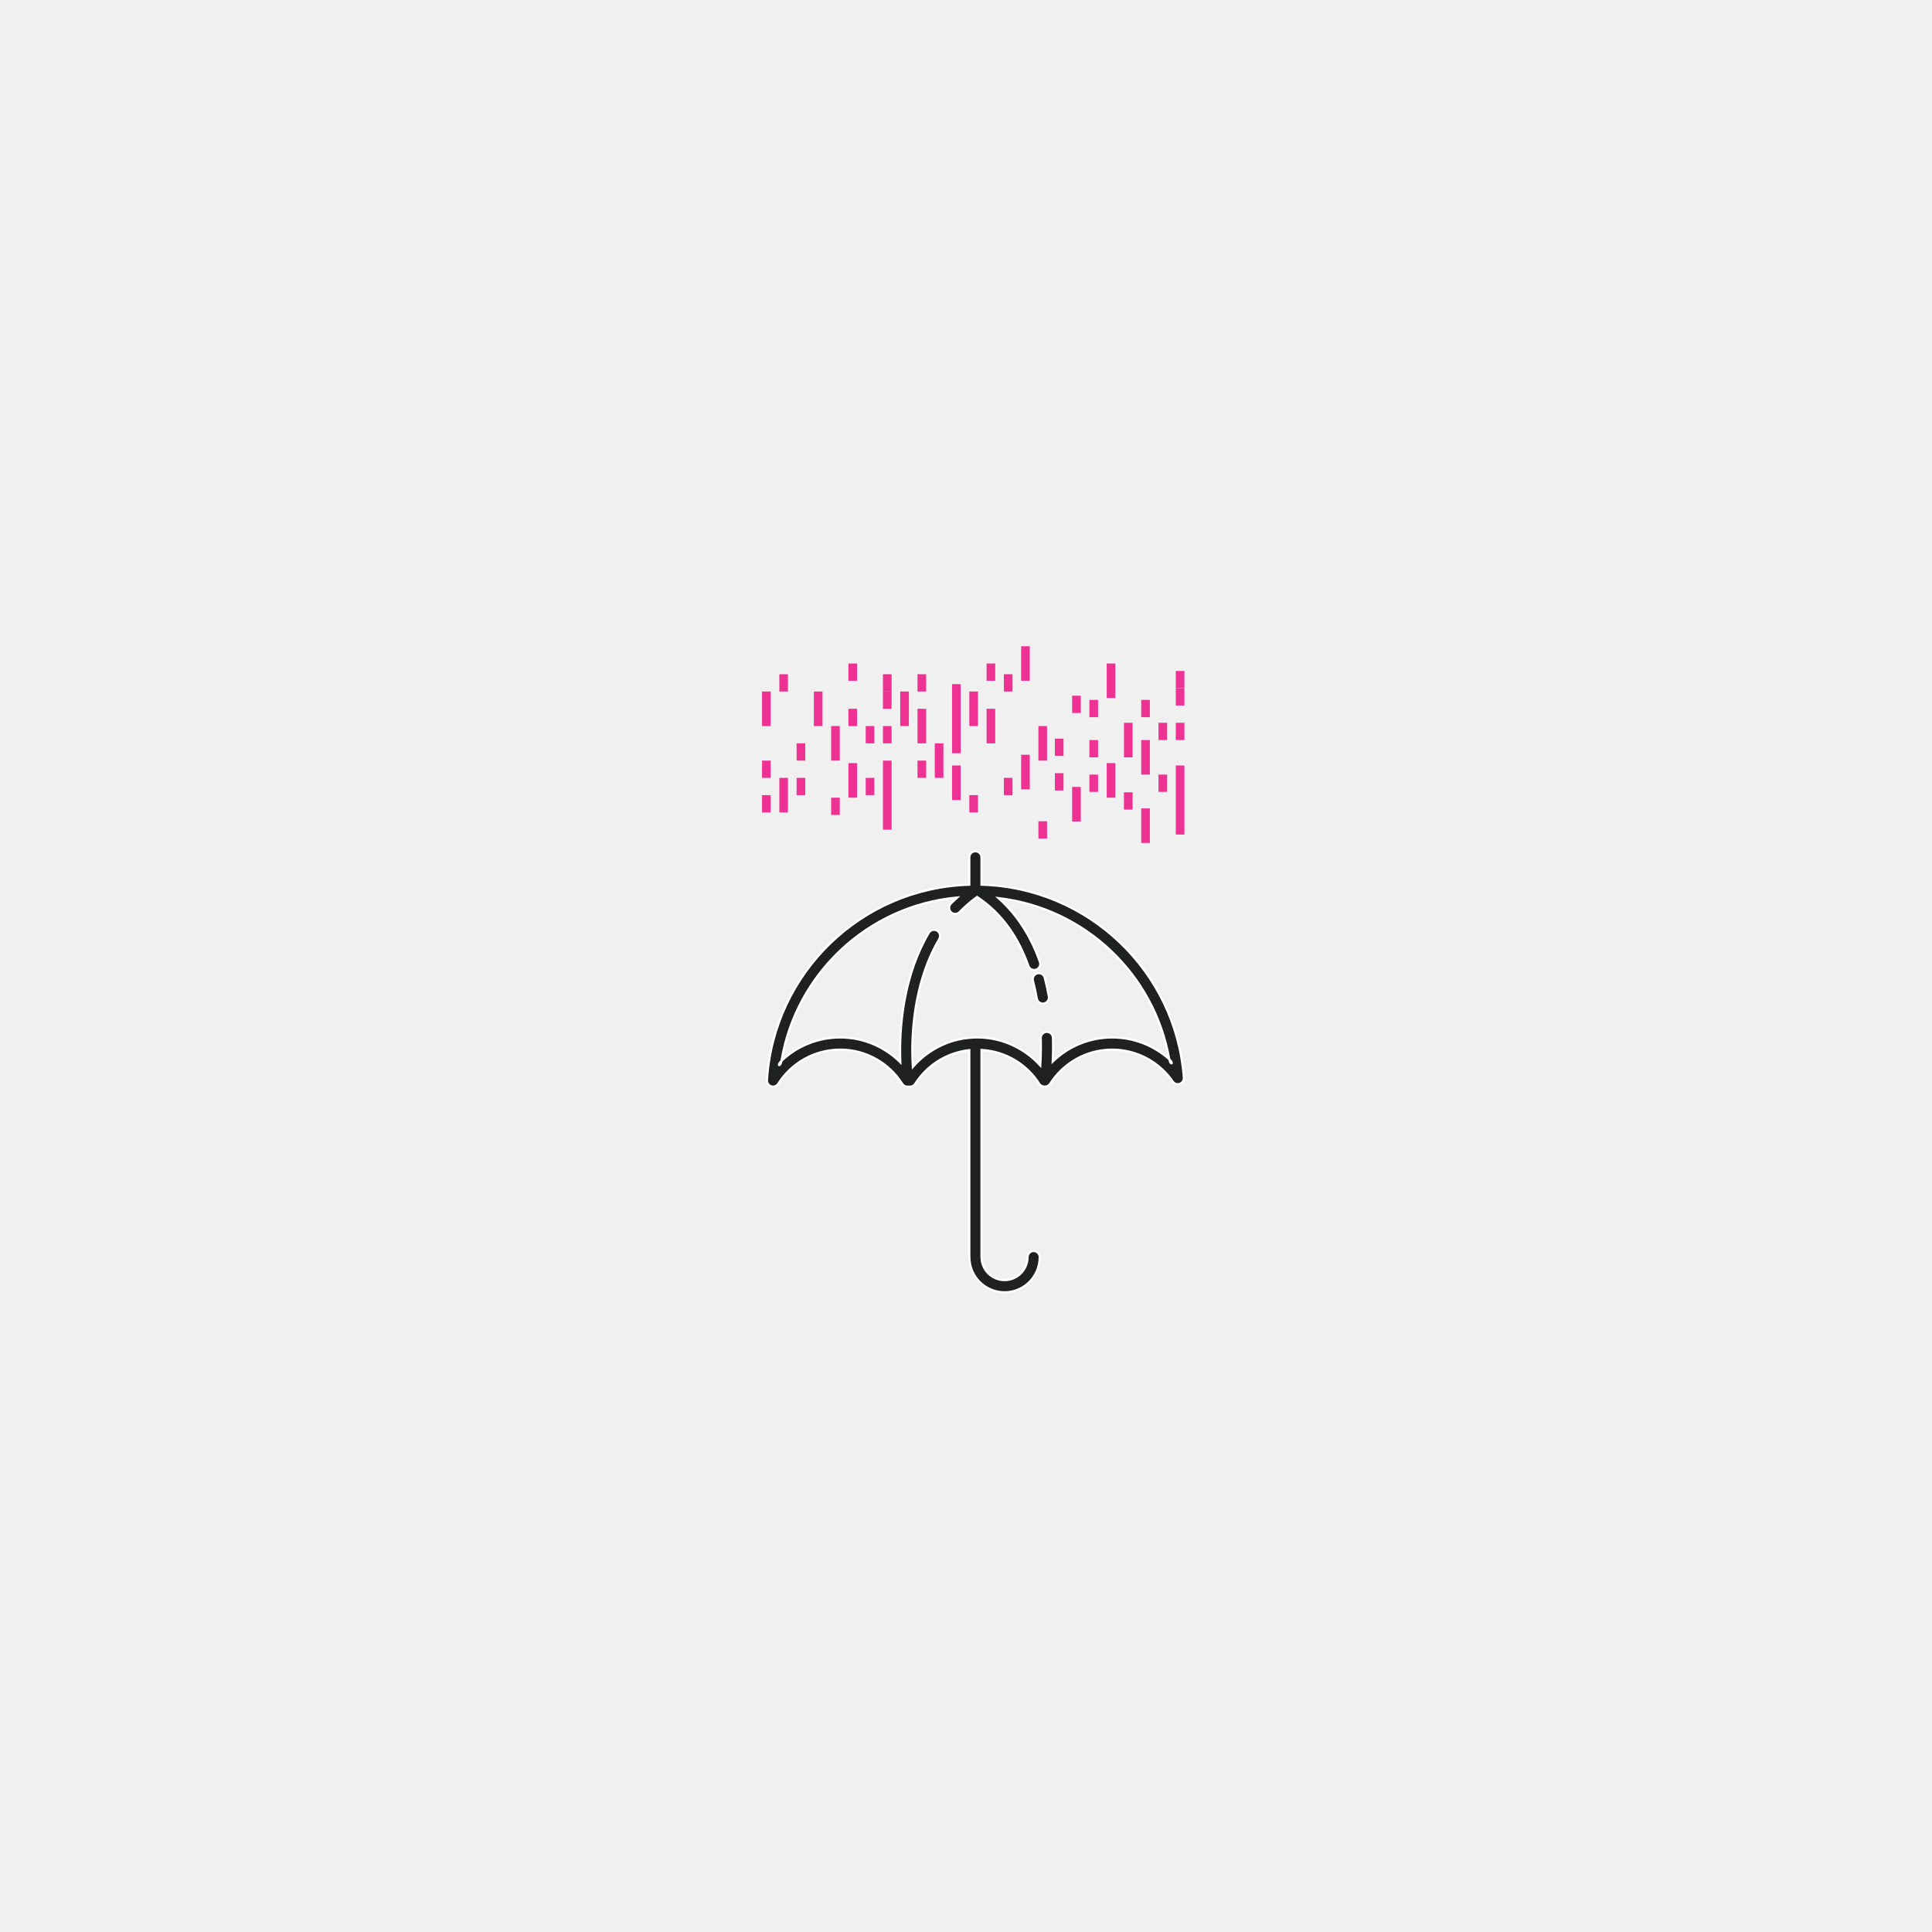
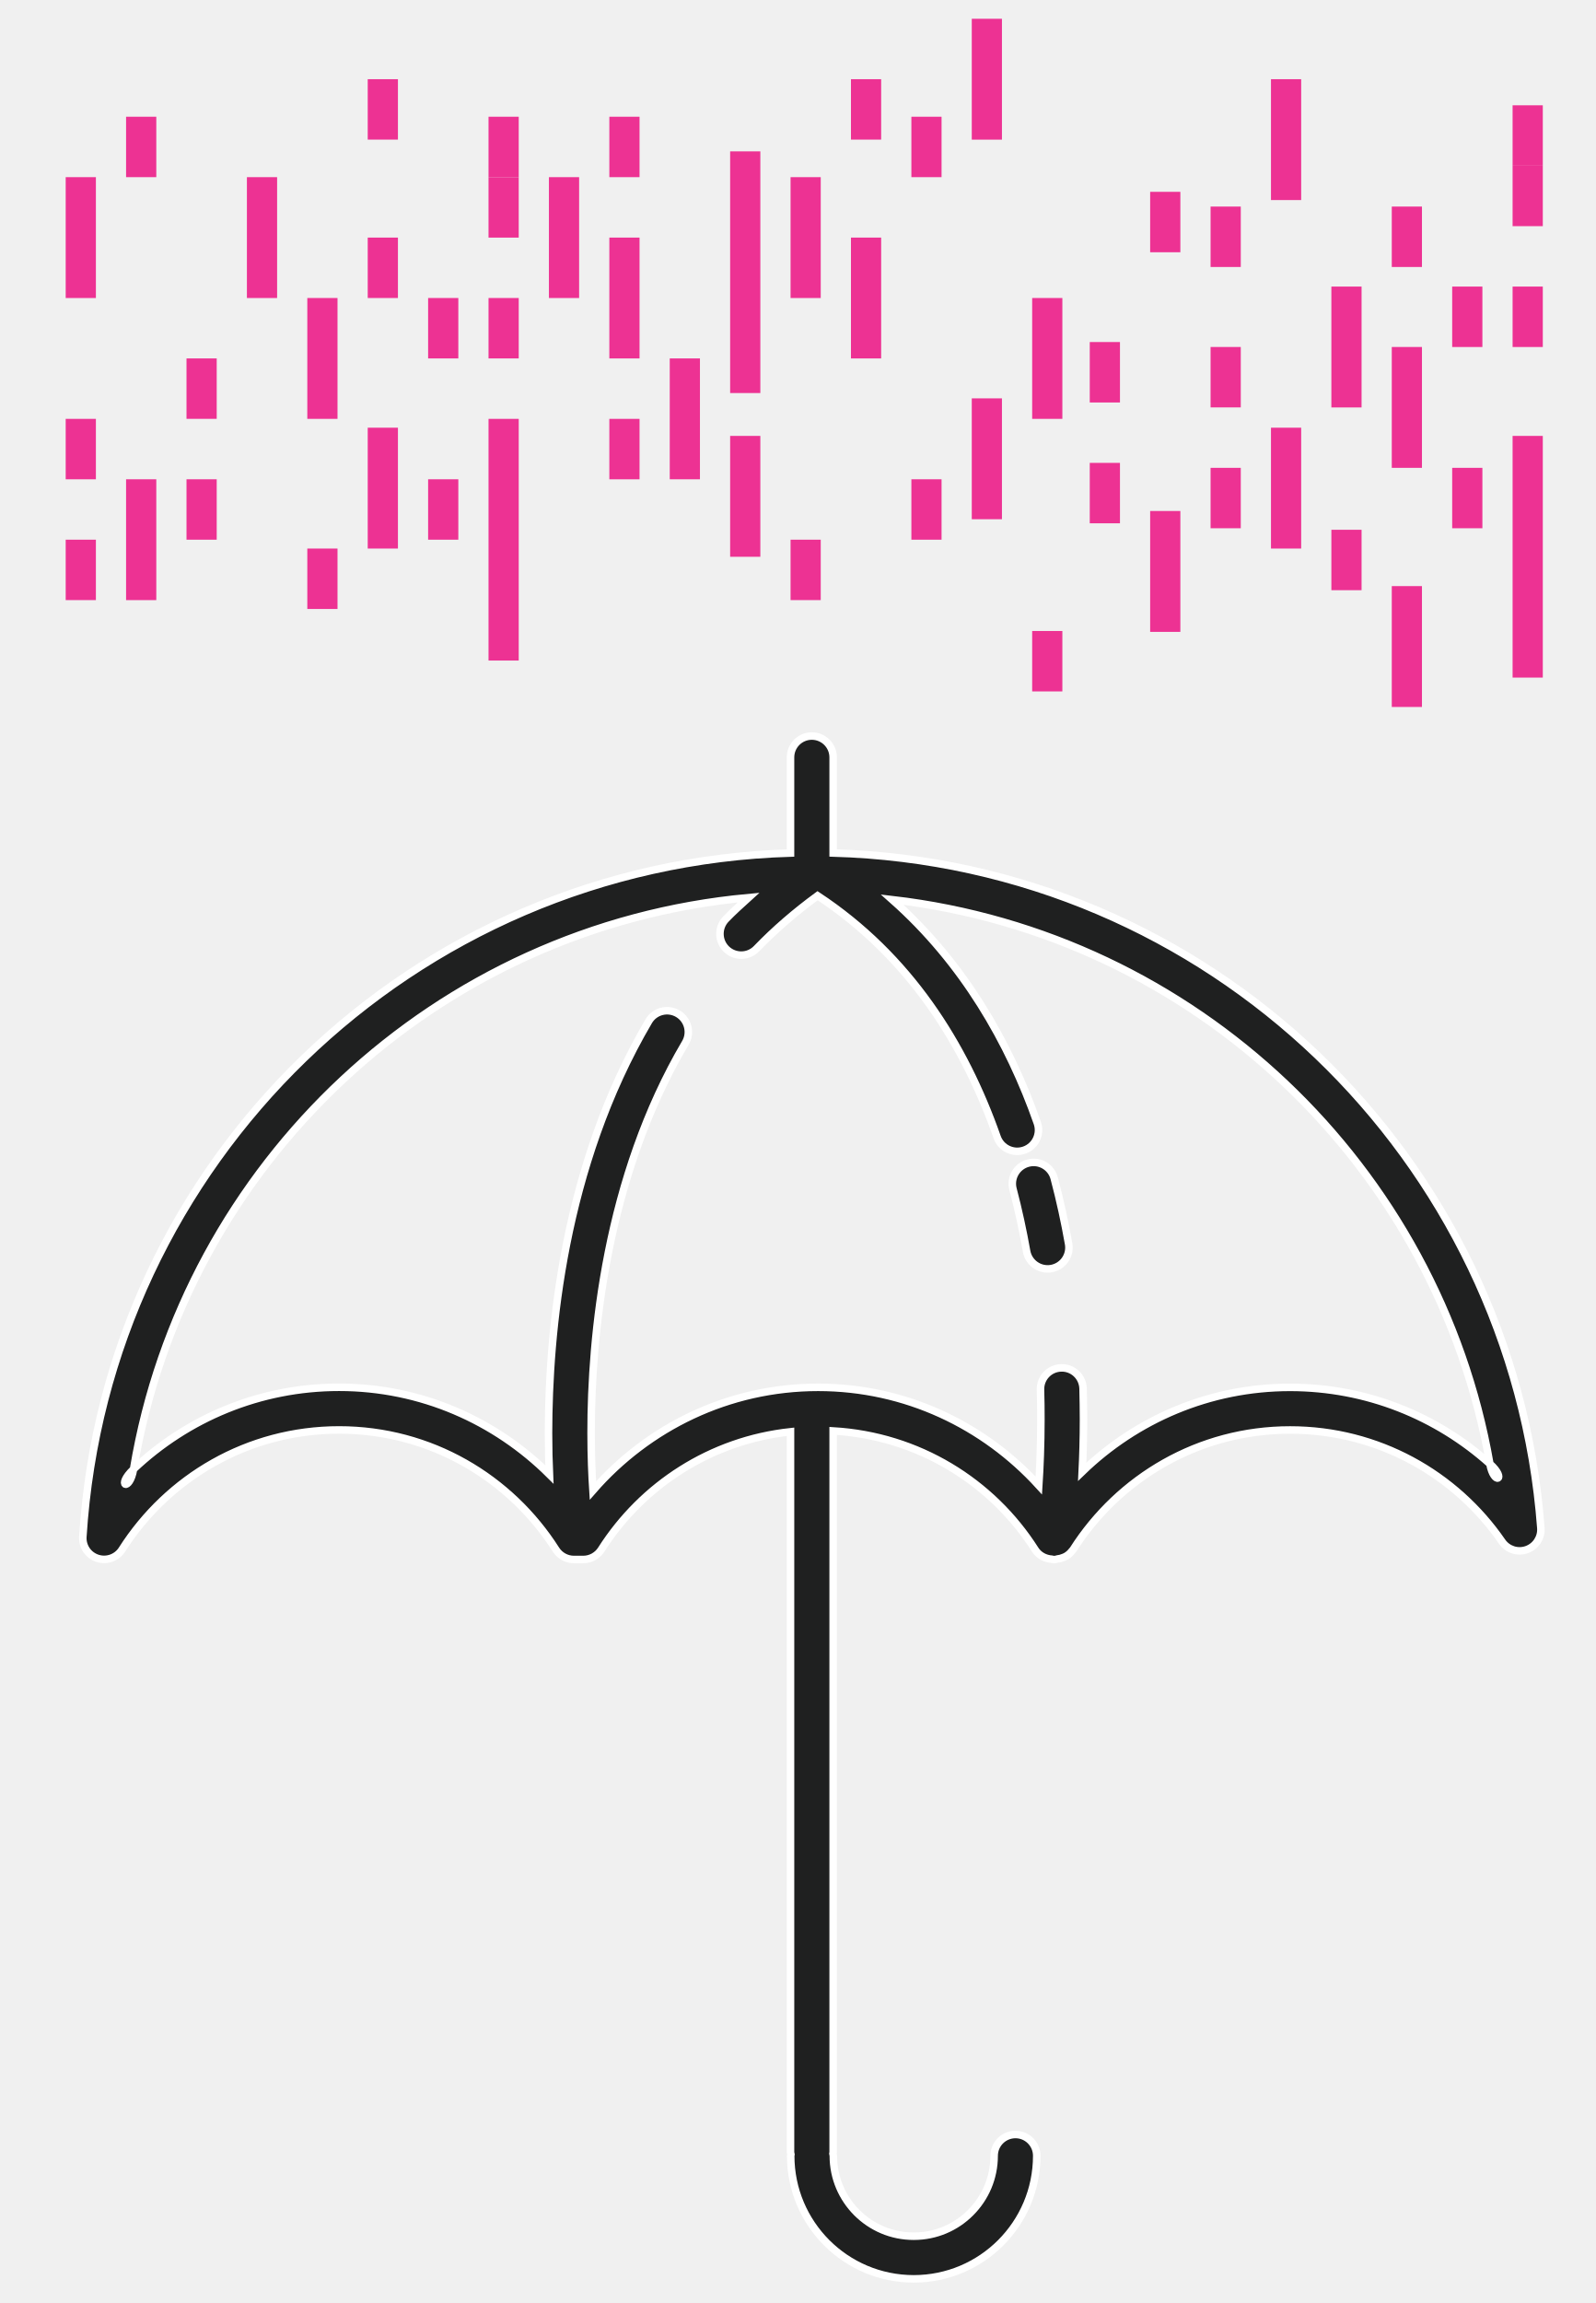
- <svg xmlns="http://www.w3.org/2000/svg" version="1.1" id="Layer_1" x="0px" y="0px" width="360px" height="360px" viewBox="0 0 360 360" enable-background="new 0 0 360 360" xml:space="preserve">
+ <svg xmlns="http://www.w3.org/2000/svg" version="1.1" id="Layer_1" x="0px" y="0px" width="85px" height="122.667px" viewBox="138.5 120.5 85 122.667" enable-background="new 138.5 120.5 85 122.667" xml:space="preserve">
  <g>
-     <path fill="#1F2020" d="M195.434,185.671c-0.204-1.147-0.456-2.317-0.768-3.494c-0.159-0.604-0.78-0.968-1.385-0.807   c-0.606,0.161-0.968,0.781-0.808,1.386c0.293,1.11,0.53,2.22,0.724,3.313c0.112,0.617,0.7,1.027,1.317,0.919   C195.132,186.878,195.543,186.289,195.434,185.671 M217.879,197.387C218.826,198.236,218.084,198.564,217.879,197.387   c-2.824-2.53-6.557-4.072-10.646-4.072c-4.309,0-8.207,1.721-11.076,4.495c0.041-0.825,0.069-1.758,0.069-2.789   c0-0.524-0.008-1.072-0.022-1.642c-0.018-0.627-0.541-1.121-1.168-1.102c-0.627,0.017-1.119,0.538-1.101,1.166   c0.017,0.547,0.022,1.074,0.022,1.577c0,1.361-0.049,2.554-0.112,3.521c-2.915-3.194-7.087-5.227-11.757-5.227   c-4.798,0-9.077,2.144-11.998,5.494c-0.051-0.774-0.097-1.809-0.097-3.056c-0.005-5.113,0.784-13.607,5.024-20.786   c0.318-0.54,0.138-1.236-0.402-1.553c-0.54-0.318-1.236-0.138-1.553,0.401c-4.558,7.755-5.332,16.604-5.338,21.938   c0,0.829,0.02,1.561,0.048,2.203c-2.879-2.857-6.826-4.642-11.206-4.642c-4.243,0-8.095,1.661-10.951,4.363   c-0.205,1.228-0.962,0.909,0,0c2.709-16.272,16.125-28.92,32.769-30.446c-0.414,0.375-0.829,0.749-1.209,1.144   c-0.435,0.452-0.42,1.17,0.029,1.604c0.452,0.435,1.17,0.422,1.605-0.029c0.97-1.008,2.06-1.946,3.252-2.819   c4.887,3.221,7.825,7.906,9.566,12.859c0.207,0.59,0.855,0.901,1.447,0.693c0.59-0.207,0.901-0.854,0.694-1.445   c-1.511-4.311-3.95-8.546-7.731-11.898C202.172,169.212,215.109,181.541,217.879,197.387 M182.888,164.852v-5.094   c0-0.627-0.509-1.135-1.136-1.135s-1.134,0.508-1.134,1.135v5.096c-20.144,0.595-36.449,16.444-37.704,36.42   c-0.032,0.515,0.288,0.988,0.781,1.148c0.493,0.159,1.031-0.034,1.308-0.47c2.438-3.828,6.695-6.369,11.563-6.369   c4.867,0,9.118,2.546,11.554,6.375c0.207,0.326,0.571,0.527,0.957,0.527h0.499c0.387,0,0.749-0.201,0.958-0.527   c2.186-3.437,5.841-5.822,10.084-6.279v38.377c0,0.042,0.02,0.078,0.025,0.119c-0.002,0.024-0.015,0.045-0.015,0.07   c0.002,3.62,2.935,6.553,6.555,6.555c3.621-0.002,6.552-2.935,6.554-6.555c0-0.627-0.508-1.134-1.134-1.134   c-0.627,0-1.135,0.507-1.135,1.134c-0.001,1.188-0.478,2.25-1.257,3.031c-0.776,0.776-1.842,1.254-3.028,1.254   c-1.188,0-2.251-0.478-3.03-1.254c-0.777-0.781-1.255-1.844-1.255-3.031c0-0.042-0.021-0.077-0.024-0.118   c0.002-0.025,0.015-0.046,0.015-0.071v-38.421c4.528,0.264,8.46,2.705,10.762,6.323c0.195,0.308,0.532,0.489,0.894,0.511   c0.002,0,0.004,0.001,0.004,0.001c0.002,0,0.002,0,0.002,0c0.021,0.001,0.037,0.016,0.058,0.016h0.106   c0.039,0,0.072-0.025,0.111-0.029c0.119-0.012,0.23-0.04,0.338-0.087c0.051-0.022,0.098-0.04,0.145-0.069   c0.13-0.081,0.24-0.183,0.33-0.309c0.009-0.015,0.025-0.02,0.033-0.033c2.438-3.831,6.695-6.375,11.562-6.375   c4.689,0,8.817,2.354,11.294,5.948c0.291,0.422,0.826,0.597,1.31,0.427c0.486-0.172,0.793-0.643,0.755-1.154   C219.113,181.038,202.892,165.421,182.888,164.852" />
-     <path fill="none" stroke="#FFFFFF" stroke-width="0.4" stroke-miterlimit="10" d="M195.434,185.671   c-0.204-1.147-0.456-2.317-0.768-3.494c-0.159-0.604-0.78-0.968-1.385-0.807c-0.606,0.161-0.968,0.781-0.808,1.386   c0.293,1.11,0.53,2.22,0.724,3.313c0.112,0.617,0.7,1.027,1.317,0.919C195.132,186.878,195.543,186.289,195.434,185.671z    M217.879,197.387C218.826,198.236,218.084,198.564,217.879,197.387c-2.824-2.53-6.557-4.072-10.646-4.072   c-4.309,0-8.207,1.721-11.076,4.495c0.041-0.825,0.069-1.758,0.069-2.789c0-0.524-0.008-1.072-0.022-1.642   c-0.018-0.627-0.541-1.121-1.168-1.102c-0.627,0.017-1.119,0.538-1.101,1.166c0.017,0.547,0.022,1.074,0.022,1.577   c0,1.361-0.049,2.554-0.112,3.521c-2.915-3.194-7.087-5.227-11.757-5.227c-4.798,0-9.077,2.144-11.998,5.494   c-0.051-0.774-0.097-1.809-0.097-3.056c-0.005-5.113,0.784-13.607,5.024-20.786c0.318-0.54,0.138-1.236-0.402-1.553   c-0.54-0.318-1.236-0.138-1.553,0.401c-4.558,7.755-5.332,16.604-5.338,21.938c0,0.829,0.02,1.561,0.048,2.203   c-2.879-2.857-6.826-4.642-11.206-4.642c-4.243,0-8.095,1.661-10.951,4.363c-0.205,1.228-0.962,0.909,0,0   c2.709-16.272,16.125-28.92,32.769-30.446c-0.414,0.375-0.829,0.749-1.209,1.144c-0.435,0.452-0.42,1.17,0.029,1.604   c0.452,0.435,1.17,0.422,1.605-0.029c0.97-1.008,2.06-1.946,3.252-2.819c4.887,3.221,7.825,7.906,9.566,12.859   c0.207,0.59,0.855,0.901,1.447,0.693c0.59-0.207,0.901-0.854,0.694-1.445c-1.511-4.311-3.95-8.546-7.731-11.898   C202.172,169.212,215.109,181.541,217.879,197.387z M182.888,164.852v-5.094c0-0.627-0.509-1.135-1.136-1.135   s-1.134,0.508-1.134,1.135v5.096c-20.144,0.595-36.449,16.444-37.704,36.42c-0.032,0.515,0.288,0.988,0.781,1.148   c0.493,0.159,1.031-0.034,1.308-0.47c2.438-3.828,6.695-6.369,11.563-6.369c4.867,0,9.118,2.546,11.554,6.375   c0.207,0.326,0.571,0.527,0.957,0.527h0.499c0.387,0,0.749-0.201,0.958-0.527c2.186-3.437,5.841-5.822,10.084-6.279v38.377   c0,0.042,0.02,0.078,0.025,0.119c-0.002,0.024-0.015,0.045-0.015,0.07c0.002,3.62,2.935,6.553,6.555,6.555   c3.621-0.002,6.552-2.935,6.554-6.555c0-0.627-0.508-1.134-1.134-1.134c-0.627,0-1.135,0.507-1.135,1.134   c-0.001,1.188-0.478,2.25-1.257,3.031c-0.776,0.776-1.842,1.254-3.028,1.254c-1.188,0-2.251-0.478-3.03-1.254   c-0.777-0.781-1.255-1.844-1.255-3.031c0-0.042-0.021-0.077-0.024-0.118c0.002-0.025,0.015-0.046,0.015-0.071v-38.421   c4.528,0.264,8.46,2.705,10.762,6.323c0.195,0.308,0.532,0.489,0.894,0.511c0.002,0,0.004,0.001,0.004,0.001   c0.002,0,0.002,0,0.002,0c0.021,0.001,0.037,0.016,0.058,0.016h0.106c0.039,0,0.072-0.025,0.111-0.029   c0.119-0.012,0.23-0.04,0.338-0.087c0.051-0.022,0.098-0.04,0.145-0.069c0.13-0.081,0.24-0.183,0.33-0.309   c0.009-0.015,0.025-0.02,0.033-0.033c2.438-3.831,6.695-6.375,11.562-6.375c4.689,0,8.817,2.354,11.294,5.948   c0.291,0.422,0.826,0.597,1.31,0.427c0.486-0.172,0.793-0.643,0.755-1.154C219.113,181.038,202.892,165.421,182.888,164.852z" />
+     <path fill="#1F2020" d="M195.434,186.753c-0.203-1.147-0.455-2.317-0.768-3.494c-0.159-0.604-0.779-0.968-1.385-0.807   c-0.606,0.161-0.969,0.78-0.809,1.386c0.293,1.11,0.53,2.221,0.725,3.312c0.111,0.617,0.699,1.027,1.316,0.92   C195.132,187.96,195.543,187.371,195.434,186.753 M217.879,198.469C218.826,199.318,218.084,199.646,217.879,198.469   c-2.824-2.529-6.557-4.072-10.646-4.072c-4.309,0-8.207,1.722-11.075,4.496c0.041-0.826,0.069-1.759,0.069-2.789   c0-0.524-0.009-1.072-0.022-1.643c-0.019-0.627-0.541-1.121-1.168-1.102c-0.627,0.017-1.119,0.537-1.101,1.166   c0.017,0.547,0.021,1.074,0.021,1.576c0,1.361-0.049,2.555-0.111,3.521c-2.916-3.193-7.088-5.227-11.758-5.227   c-4.798,0-9.077,2.144-11.998,5.494c-0.051-0.774-0.097-1.81-0.097-3.057c-0.005-5.113,0.784-13.607,5.024-20.786   c0.318-0.54,0.138-1.236-0.402-1.553c-0.54-0.318-1.236-0.138-1.553,0.401c-4.558,7.754-5.332,16.604-5.338,21.938   c0,0.829,0.02,1.561,0.048,2.203c-2.879-2.857-6.826-4.643-11.206-4.643c-4.243,0-8.095,1.662-10.951,4.363   c-0.205,1.229-0.962,0.909,0,0c2.709-16.271,16.125-28.92,32.769-30.446c-0.414,0.375-0.829,0.749-1.209,1.144   c-0.435,0.452-0.42,1.17,0.029,1.604c0.452,0.435,1.17,0.422,1.605-0.029c0.97-1.008,2.06-1.946,3.251-2.819   c4.888,3.221,7.826,7.906,9.566,12.858c0.207,0.591,0.855,0.902,1.447,0.693c0.59-0.207,0.9-0.854,0.693-1.445   c-1.511-4.311-3.949-8.545-7.73-11.897C202.172,170.294,215.109,182.623,217.879,198.469 M182.889,165.934v-5.094   c0-0.627-0.51-1.135-1.137-1.135s-1.134,0.508-1.134,1.135v5.096c-20.144,0.595-36.449,16.444-37.704,36.419   c-0.032,0.516,0.288,0.988,0.781,1.148c0.493,0.159,1.031-0.033,1.308-0.47c2.438-3.828,6.695-6.369,11.563-6.369   c4.867,0,9.118,2.546,11.554,6.375c0.207,0.326,0.571,0.526,0.957,0.526h0.499c0.387,0,0.749-0.2,0.958-0.526   c2.186-3.437,5.841-5.822,10.084-6.278v38.377c0,0.041,0.021,0.077,0.024,0.118c-0.002,0.024-0.015,0.045-0.015,0.07   c0.002,3.62,2.935,6.553,6.556,6.555c3.621-0.002,6.551-2.935,6.553-6.555c0-0.627-0.508-1.134-1.133-1.134   c-0.627,0-1.136,0.507-1.136,1.134c-0.001,1.188-0.478,2.25-1.257,3.03c-0.775,0.776-1.842,1.254-3.027,1.254   c-1.188,0-2.252-0.478-3.031-1.254c-0.776-0.78-1.254-1.844-1.254-3.03c0-0.042-0.021-0.077-0.024-0.118   c0.002-0.025,0.015-0.046,0.015-0.07v-38.422c4.528,0.264,8.461,2.705,10.762,6.323c0.195,0.308,0.533,0.489,0.895,0.511   c0.002,0,0.004,0.002,0.004,0.002c0.002,0,0.002,0,0.002,0c0.021,0,0.037,0.016,0.059,0.016h0.105c0.039,0,0.072-0.025,0.111-0.029   c0.119-0.012,0.23-0.04,0.338-0.087c0.051-0.022,0.098-0.04,0.145-0.069c0.131-0.08,0.24-0.183,0.33-0.309   c0.01-0.016,0.025-0.02,0.033-0.033c2.438-3.831,6.695-6.375,11.562-6.375c4.688,0,8.816,2.354,11.293,5.948   c0.291,0.422,0.826,0.597,1.311,0.427c0.486-0.172,0.793-0.643,0.755-1.154C219.113,182.12,202.893,166.503,182.889,165.934" />
+     <path fill="none" stroke="#FFFFFF" stroke-width="0.4" stroke-miterlimit="10" d="M195.434,186.753   c-0.203-1.147-0.455-2.317-0.768-3.494c-0.159-0.604-0.779-0.968-1.385-0.807c-0.606,0.161-0.969,0.78-0.809,1.386   c0.293,1.11,0.53,2.221,0.725,3.312c0.111,0.617,0.699,1.027,1.316,0.92C195.132,187.96,195.543,187.371,195.434,186.753z    M217.879,198.469C218.826,199.318,218.084,199.646,217.879,198.469c-2.824-2.529-6.557-4.072-10.646-4.072   c-4.309,0-8.207,1.722-11.075,4.496c0.041-0.826,0.069-1.759,0.069-2.789c0-0.524-0.009-1.072-0.022-1.643   c-0.019-0.627-0.541-1.121-1.168-1.102c-0.627,0.017-1.119,0.537-1.101,1.166c0.017,0.547,0.021,1.074,0.021,1.576   c0,1.361-0.049,2.555-0.111,3.521c-2.916-3.193-7.088-5.227-11.758-5.227c-4.798,0-9.077,2.144-11.998,5.494   c-0.051-0.774-0.097-1.81-0.097-3.057c-0.005-5.113,0.784-13.607,5.024-20.786c0.318-0.54,0.138-1.236-0.402-1.553   c-0.54-0.318-1.236-0.138-1.553,0.401c-4.558,7.754-5.332,16.604-5.338,21.938c0,0.829,0.02,1.561,0.048,2.203   c-2.879-2.857-6.826-4.643-11.206-4.643c-4.243,0-8.095,1.662-10.951,4.363c-0.205,1.229-0.962,0.909,0,0   c2.709-16.271,16.125-28.92,32.769-30.446c-0.414,0.375-0.829,0.749-1.209,1.144c-0.435,0.452-0.42,1.17,0.029,1.604   c0.452,0.435,1.17,0.422,1.605-0.029c0.97-1.008,2.06-1.946,3.251-2.819c4.888,3.221,7.826,7.906,9.566,12.858   c0.207,0.591,0.855,0.902,1.447,0.693c0.59-0.207,0.9-0.854,0.693-1.445c-1.511-4.311-3.949-8.545-7.73-11.897   C202.172,170.294,215.109,182.623,217.879,198.469z M182.889,165.934v-5.094c0-0.627-0.51-1.135-1.137-1.135   s-1.134,0.508-1.134,1.135v5.096c-20.144,0.595-36.449,16.444-37.704,36.419c-0.032,0.516,0.288,0.988,0.781,1.148   c0.493,0.159,1.031-0.033,1.308-0.47c2.438-3.828,6.695-6.369,11.563-6.369c4.867,0,9.118,2.546,11.554,6.375   c0.207,0.326,0.571,0.526,0.957,0.526h0.499c0.387,0,0.749-0.2,0.958-0.526c2.186-3.437,5.841-5.822,10.084-6.278v38.377   c0,0.041,0.021,0.077,0.024,0.118c-0.002,0.024-0.015,0.045-0.015,0.07c0.002,3.62,2.935,6.553,6.556,6.555   c3.621-0.002,6.551-2.935,6.553-6.555c0-0.627-0.508-1.134-1.133-1.134c-0.627,0-1.136,0.507-1.136,1.134   c-0.001,1.188-0.478,2.25-1.257,3.03c-0.775,0.776-1.842,1.254-3.027,1.254c-1.188,0-2.252-0.478-3.031-1.254   c-0.776-0.78-1.254-1.844-1.254-3.03c0-0.042-0.021-0.077-0.024-0.118c0.002-0.025,0.015-0.046,0.015-0.07v-38.422   c4.528,0.264,8.461,2.705,10.762,6.323c0.195,0.308,0.533,0.489,0.895,0.511c0.002,0,0.004,0.002,0.004,0.002   c0.002,0,0.002,0,0.002,0c0.021,0,0.037,0.016,0.059,0.016h0.105c0.039,0,0.072-0.025,0.111-0.029   c0.119-0.012,0.23-0.04,0.338-0.087c0.051-0.022,0.098-0.04,0.145-0.069c0.131-0.08,0.24-0.183,0.33-0.309   c0.01-0.016,0.025-0.02,0.033-0.033c2.438-3.831,6.695-6.375,11.562-6.375c4.688,0,8.816,2.354,11.293,5.948   c0.291,0.422,0.826,0.597,1.311,0.427c0.486-0.172,0.793-0.643,0.755-1.154C219.113,182.12,202.893,166.503,182.889,165.934z" />
  </g>
-   <rect x="164.528" y="135.291" fill="#ED3293" width="1.609" height="3.218" />
-   <rect x="145.218" y="144.946" fill="#ED3293" width="1.609" height="6.437" />
-   <rect x="154.873" y="148.636" fill="#ED3293" width="1.609" height="3.218" />
-   <rect x="158.092" y="142.199" fill="#ED3293" width="1.609" height="6.437" />
-   <rect x="161.31" y="144.946" fill="#ED3293" width="1.609" height="3.218" />
-   <rect x="167.746" y="128.854" fill="#ED3293" width="1.609" height="6.438" />
-   <rect x="154.873" y="135.291" fill="#ED3293" width="1.609" height="6.437" />
-   <rect x="148.437" y="138.509" fill="#ED3293" width="1.609" height="3.218" />
-   <rect x="148.437" y="144.946" fill="#ED3293" width="1.609" height="3.218" />
-   <rect x="142" y="141.728" fill="#ED3293" width="1.609" height="3.219" />
-   <rect x="142" y="148.164" fill="#ED3293" width="1.609" height="3.218" />
-   <rect x="161.31" y="135.291" fill="#ED3293" width="1.609" height="3.218" />
-   <rect x="164.528" y="128.854" fill="#ED3293" width="1.609" height="3.22" />
-   <rect x="164.528" y="141.728" fill="#ED3293" width="1.609" height="12.873" />
-   <rect x="170.965" y="141.728" fill="#ED3293" width="1.609" height="3.22" />
-   <rect x="170.965" y="132.073" fill="#ED3293" width="1.609" height="6.437" />
-   <rect x="170.965" y="125.636" fill="#ED3293" width="1.609" height="3.218" />
-   <rect x="164.528" y="125.636" fill="#ED3293" width="1.609" height="3.218" />
-   <rect x="158.092" y="123.636" fill="#ED3293" width="1.609" height="3.218" />
-   <rect x="151.655" y="128.854" fill="#ED3293" width="1.609" height="6.438" />
-   <rect x="158.092" y="132.073" fill="#ED3293" width="1.609" height="3.218" />
-   <rect x="142" y="128.854" fill="#ED3293" width="1.609" height="6.438" />
-   <rect x="145.218" y="125.636" fill="#ED3293" width="1.609" height="3.218" />
-   <rect x="174.183" y="138.509" fill="#ED3293" width="1.609" height="6.438" />
-   <rect x="177.401" y="142.636" fill="#ED3293" width="1.609" height="6.438" />
-   <rect x="177.401" y="127.481" fill="#ED3293" width="1.609" height="12.872" />
-   <rect x="193.493" y="153.027" fill="#ED3293" width="1.608" height="3.218" />
-   <rect x="193.493" y="135.291" fill="#ED3293" width="1.608" height="6.437" />
-   <rect x="190.275" y="140.636" fill="#ED3293" width="1.608" height="6.438" />
-   <rect x="187.057" y="144.946" fill="#ED3293" width="1.608" height="3.218" />
-   <rect x="180.62" y="148.164" fill="#ED3293" width="1.608" height="3.218" />
-   <rect x="183.838" y="132.073" fill="#ED3293" width="1.609" height="6.437" />
-   <rect x="190.275" y="120.418" fill="#ED3293" width="1.608" height="6.438" />
-   <rect x="187.057" y="125.636" fill="#ED3293" width="1.608" height="3.218" />
-   <rect x="180.62" y="128.854" fill="#ED3293" width="1.608" height="6.438" />
-   <rect x="183.838" y="123.636" fill="#ED3293" width="1.609" height="3.218" />
-   <rect x="219.089" y="134.682" fill="#ED3293" width="1.609" height="3.219" />
-   <rect x="199.779" y="146.636" fill="#ED3293" width="1.609" height="6.438" />
-   <rect x="209.434" y="147.636" fill="#ED3293" width="1.609" height="3.218" />
-   <rect x="212.652" y="150.636" fill="#ED3293" width="1.609" height="6.438" />
-   <rect x="215.871" y="144.337" fill="#ED3293" width="1.609" height="3.218" />
-   <rect x="212.652" y="137.9" fill="#ED3293" width="1.609" height="6.437" />
-   <rect x="209.434" y="134.682" fill="#ED3293" width="1.609" height="6.438" />
-   <rect x="202.998" y="137.9" fill="#ED3293" width="1.609" height="3.218" />
-   <rect x="206.216" y="142.199" fill="#ED3293" width="1.609" height="6.437" />
-   <rect x="202.998" y="144.337" fill="#ED3293" width="1.609" height="3.218" />
-   <rect x="196.561" y="137.636" fill="#ED3293" width="1.609" height="3.22" />
-   <rect x="196.561" y="144.073" fill="#ED3293" width="1.609" height="3.218" />
-   <rect x="215.871" y="134.682" fill="#ED3293" width="1.609" height="3.219" />
-   <rect x="219.089" y="128.245" fill="#ED3293" width="1.609" height="3.219" />
-   <rect x="219.089" y="142.636" fill="#ED3293" width="1.609" height="12.873" />
-   <rect x="219.089" y="125.027" fill="#ED3293" width="1.609" height="3.218" />
-   <rect x="212.652" y="130.421" fill="#ED3293" width="1.609" height="3.218" />
-   <rect x="206.216" y="123.636" fill="#ED3293" width="1.609" height="6.438" />
-   <rect x="202.998" y="130.421" fill="#ED3293" width="1.609" height="3.218" />
-   <rect x="199.779" y="129.636" fill="#ED3293" width="1.609" height="3.218" />
+   <rect x="164.528" y="136.373" fill="#ED3293" width="1.609" height="3.218" />
+   <rect x="145.218" y="146.028" fill="#ED3293" width="1.609" height="6.437" />
+   <rect x="154.873" y="149.718" fill="#ED3293" width="1.609" height="3.218" />
+   <rect x="158.092" y="143.281" fill="#ED3293" width="1.609" height="6.437" />
+   <rect x="161.31" y="146.028" fill="#ED3293" width="1.609" height="3.218" />
+   <rect x="167.746" y="129.936" fill="#ED3293" width="1.609" height="6.438" />
+   <rect x="154.873" y="136.373" fill="#ED3293" width="1.609" height="6.437" />
+   <rect x="148.437" y="139.591" fill="#ED3293" width="1.609" height="3.218" />
+   <rect x="148.437" y="146.028" fill="#ED3293" width="1.609" height="3.218" />
+   <rect x="142" y="142.81" fill="#ED3293" width="1.609" height="3.219" />
+   <rect x="142" y="149.246" fill="#ED3293" width="1.609" height="3.218" />
+   <rect x="161.31" y="136.373" fill="#ED3293" width="1.609" height="3.218" />
+   <rect x="164.528" y="129.936" fill="#ED3293" width="1.609" height="3.22" />
+   <rect x="164.528" y="142.81" fill="#ED3293" width="1.609" height="12.873" />
+   <rect x="170.965" y="142.81" fill="#ED3293" width="1.609" height="3.22" />
+   <rect x="170.965" y="133.155" fill="#ED3293" width="1.609" height="6.437" />
+   <rect x="170.965" y="126.718" fill="#ED3293" width="1.609" height="3.218" />
+   <rect x="164.528" y="126.718" fill="#ED3293" width="1.609" height="3.218" />
+   <rect x="158.092" y="124.718" fill="#ED3293" width="1.609" height="3.218" />
+   <rect x="151.655" y="129.936" fill="#ED3293" width="1.609" height="6.438" />
+   <rect x="158.092" y="133.155" fill="#ED3293" width="1.609" height="3.218" />
+   <rect x="142" y="129.936" fill="#ED3293" width="1.609" height="6.438" />
+   <rect x="145.218" y="126.718" fill="#ED3293" width="1.609" height="3.218" />
+   <rect x="174.183" y="139.591" fill="#ED3293" width="1.609" height="6.438" />
+   <rect x="177.401" y="143.718" fill="#ED3293" width="1.609" height="6.438" />
+   <rect x="177.401" y="128.563" fill="#ED3293" width="1.609" height="12.872" />
+   <rect x="193.493" y="154.109" fill="#ED3293" width="1.608" height="3.218" />
+   <rect x="193.493" y="136.373" fill="#ED3293" width="1.608" height="6.437" />
+   <rect x="190.275" y="141.718" fill="#ED3293" width="1.607" height="6.438" />
+   <rect x="187.057" y="146.028" fill="#ED3293" width="1.608" height="3.218" />
+   <rect x="180.62" y="149.246" fill="#ED3293" width="1.608" height="3.218" />
+   <rect x="183.838" y="133.155" fill="#ED3293" width="1.609" height="6.437" />
+   <rect x="190.275" y="121.5" fill="#ED3293" width="1.607" height="6.438" />
+   <rect x="187.057" y="126.718" fill="#ED3293" width="1.608" height="3.218" />
+   <rect x="180.62" y="129.936" fill="#ED3293" width="1.608" height="6.438" />
+   <rect x="183.838" y="124.718" fill="#ED3293" width="1.609" height="3.218" />
+   <rect x="219.089" y="135.764" fill="#ED3293" width="1.609" height="3.219" />
+   <rect x="199.779" y="147.718" fill="#ED3293" width="1.609" height="6.438" />
+   <rect x="209.434" y="148.718" fill="#ED3293" width="1.609" height="3.218" />
+   <rect x="212.652" y="151.718" fill="#ED3293" width="1.608" height="6.438" />
+   <rect x="215.871" y="145.419" fill="#ED3293" width="1.609" height="3.218" />
+   <rect x="212.652" y="138.982" fill="#ED3293" width="1.608" height="6.437" />
+   <rect x="209.434" y="135.764" fill="#ED3293" width="1.609" height="6.438" />
+   <rect x="202.998" y="138.982" fill="#ED3293" width="1.609" height="3.218" />
+   <rect x="206.216" y="143.281" fill="#ED3293" width="1.609" height="6.437" />
+   <rect x="202.998" y="145.419" fill="#ED3293" width="1.609" height="3.218" />
+   <rect x="196.561" y="138.718" fill="#ED3293" width="1.609" height="3.22" />
+   <rect x="196.561" y="145.155" fill="#ED3293" width="1.609" height="3.218" />
+   <rect x="215.871" y="135.764" fill="#ED3293" width="1.609" height="3.219" />
+   <rect x="219.089" y="129.327" fill="#ED3293" width="1.609" height="3.219" />
+   <rect x="219.089" y="143.718" fill="#ED3293" width="1.609" height="12.873" />
+   <rect x="219.089" y="126.109" fill="#ED3293" width="1.609" height="3.218" />
+   <rect x="212.652" y="131.503" fill="#ED3293" width="1.608" height="3.218" />
+   <rect x="206.216" y="124.718" fill="#ED3293" width="1.609" height="6.438" />
+   <rect x="202.998" y="131.503" fill="#ED3293" width="1.609" height="3.218" />
+   <rect x="199.779" y="130.718" fill="#ED3293" width="1.609" height="3.218" />
</svg>
